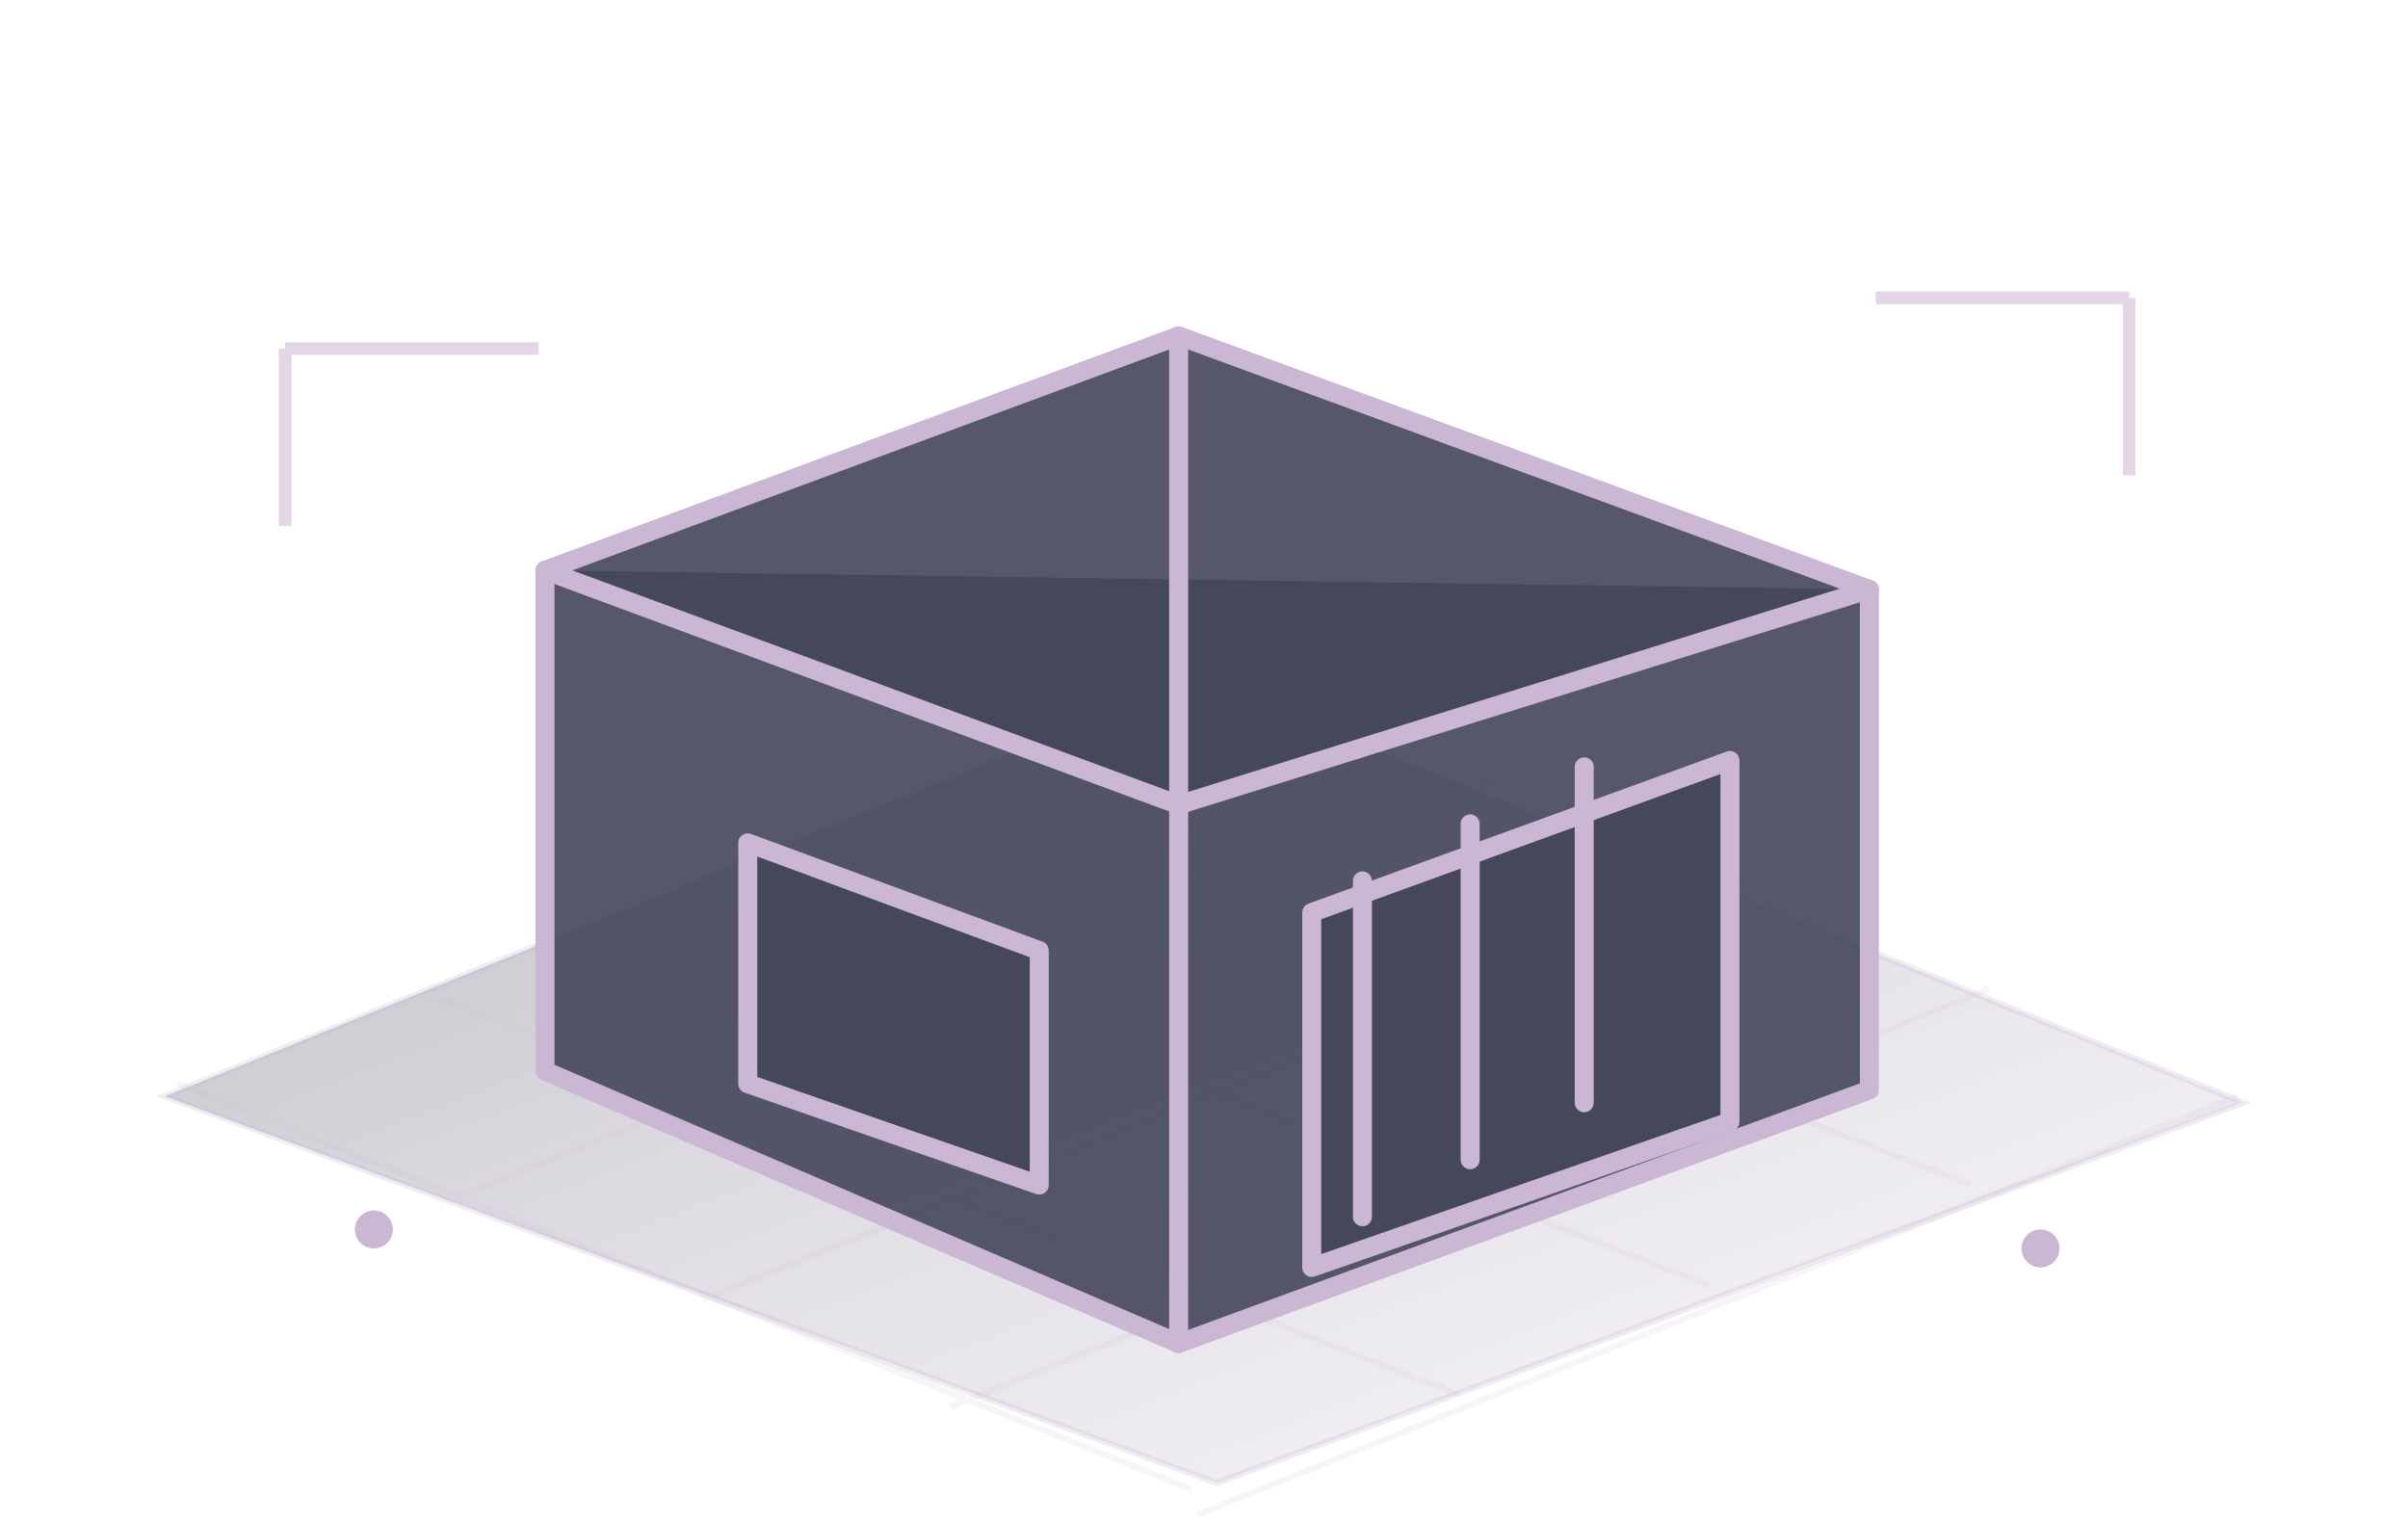
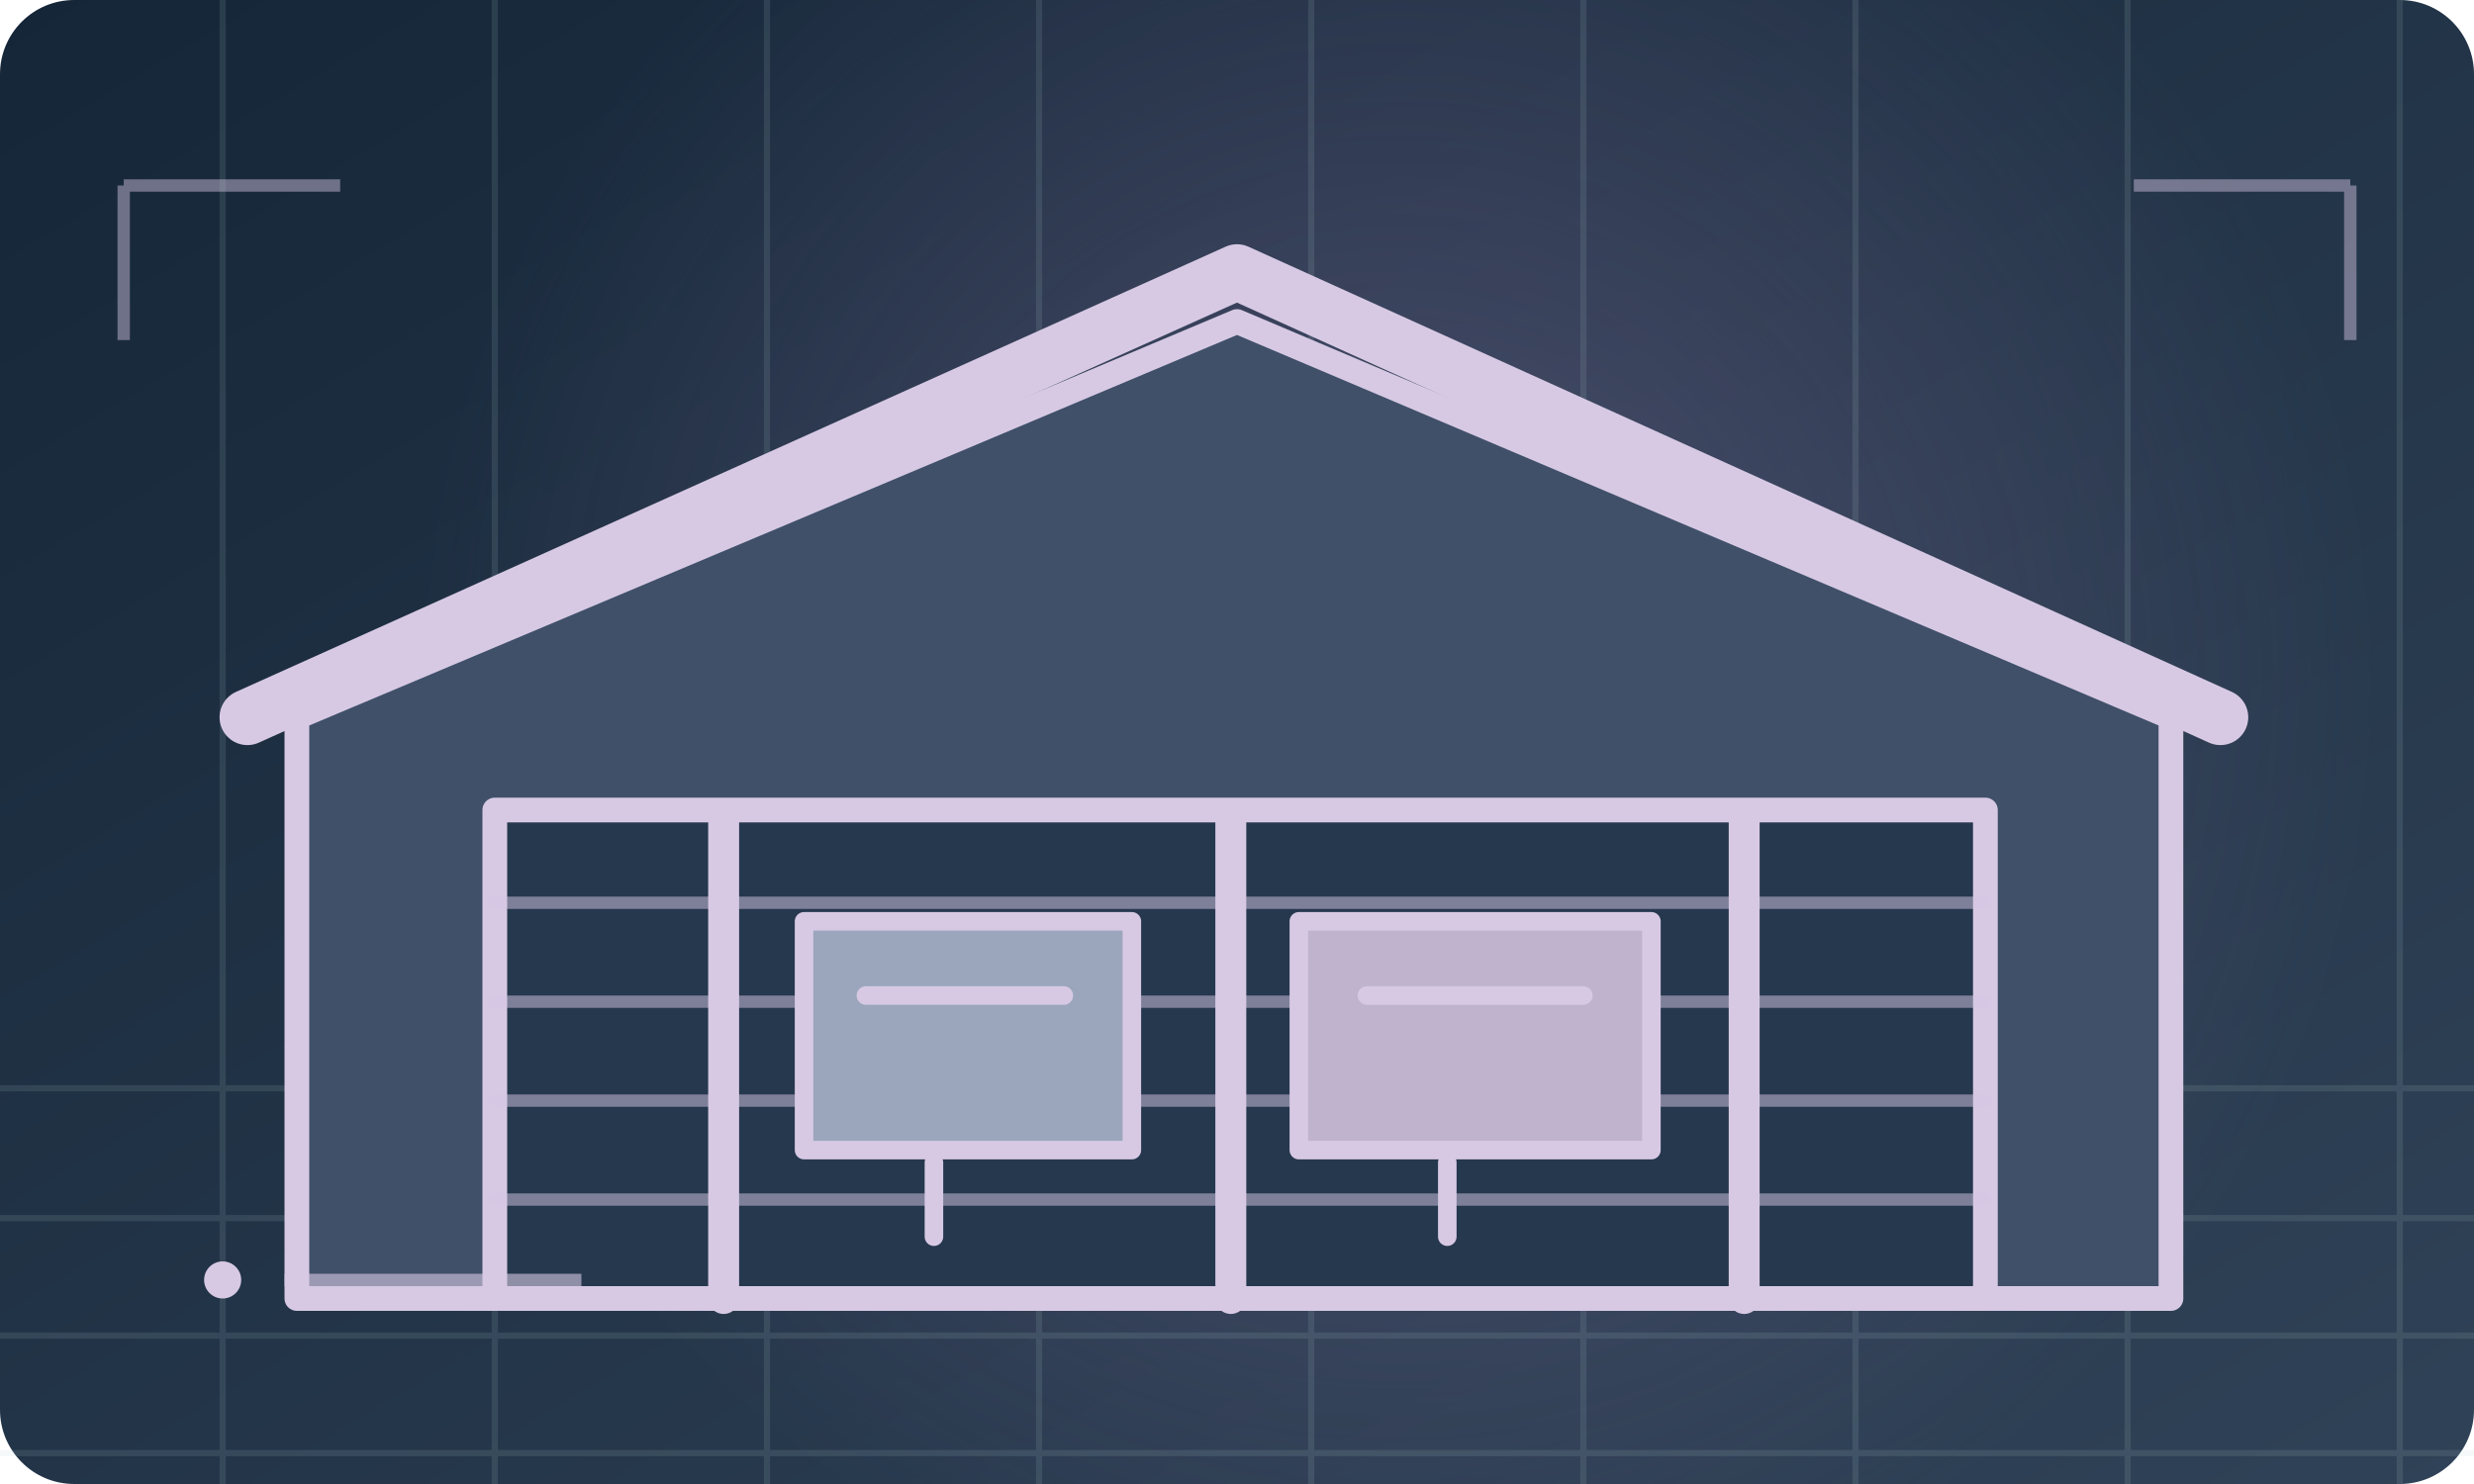
- <svg xmlns="http://www.w3.org/2000/svg" viewBox="0 0 380 240" role="img" aria-label="Illustrative architectural artwork">
+ <svg xmlns="http://www.w3.org/2000/svg" viewBox="0 0 400 240">
  <defs>
-     <linearGradient id="plate" x1="0" y1="0" x2="1" y2="1">
-       <stop stop-color="#44465a" stop-opacity=".38" />
-       <stop offset="1" stop-color="#cbb6d4" stop-opacity=".12" />
+     <linearGradient id="sky" x1="0" x2="1" y1="0" y2="1">
+       <stop stop-color="#152638" />
+       <stop offset="1" stop-color="#304257" />
    </linearGradient>
+     <radialGradient id="light">
+       <stop stop-color="#9f86b8" stop-opacity=".34" />
+       <stop offset="1" stop-color="#9f86b8" stop-opacity="0" />
+     </radialGradient>
  </defs>
-   <path d="M26 173 189 107 354 174 192 234Z" fill="url(#plate)" stroke="#cbb6d4" stroke-opacity=".25" />
-   <path d="M28 171 188 235M68 157 230 220M109 140 270 203M150 124 311 187M353 173 189 239M314 156 150 222M275 139 111 205M236 123 72 189" stroke="#cbb6d4" stroke-opacity=".13" fill="none" />
-   <g stroke="#cbb6d4" stroke-width="3" stroke-linejoin="round" stroke-linecap="round" fill="#44465a" fill-opacity=".9">
-     <path d="M86 169V90l100-37 109 40v79l-109 40z" />
-     <path d="M186 53v159M86 90l100 37 109-34M118 133l46 17v37l-46-16zm89 11 66-24v57l-66 23z" />
-     <path d="M215 139v53m17-62v53m18-62v53" />
+   <rect width="400" height="240" rx="12" fill="url(#sky)" />
+   <circle cx="226" cy="110" r="160" fill="url(#light)" />
+   <g stroke="#b6d6d1" stroke-opacity=".13" stroke-width="1">
+     <path d="M0 197h400M0 216h400M0 235h400M0 176h400M36 0v240M80 0v240M124 0v240M168 0v240M212 0v240M256 0v240M300 0v240M344 0v240M388 0v240" />
  </g>
-   <path d="M45 55h40m-40 0v28M336 47h-40m40 0v28" fill="none" stroke="#cbb6d4" stroke-opacity=".56" stroke-width="2" />
-   <circle cx="322" cy="197" r="3" fill="#cbb6d4" />
-   <circle cx="59" cy="194" r="3" fill="#cbb6d4" />
+   <g stroke="#d7c9e4" stroke-linecap="round" stroke-linejoin="round">
+     <path d="M48 116 200 52l151 64v94H48z" fill="#405069" stroke-width="4" />
+     <path d="M40 116 200 44l159 72" fill="none" stroke-width="9" />
+     <rect x="80" y="131" width="241" height="79" fill="#26384e" stroke-width="4" />
+     <path d="M80 146h241m-241 16h241m-241 16h241m-241 16h241" stroke-opacity=".5" stroke-width="2" />
+     <path d="M117 132v78m82-78v78m83-78v78" stroke-width="5" fill="none" />
+     <rect x="130" y="149" width="53" height="37" fill="#9ba6bd" stroke-width="3" />
+     <rect x="210" y="149" width="57" height="37" fill="#c0b3cd" stroke-width="3" />
+     <path d="M140 161h32m49 0h35m-105 27v12m83-12v12" fill="none" stroke-width="3" />
+     <path d="M60 210h281" fill="none" stroke-width="4" />
+   </g>
+   <path d="M20 30h35m-35 0v25m360-25h-35m35 0v25" fill="none" stroke="#d7c9e4" stroke-opacity=".45" stroke-width="2" />
+   <circle cx="36" cy="207" r="3" fill="#d7c9e4" />
+   <path d="M46 207h48" stroke="#d7c9e4" stroke-opacity=".6" stroke-width="2" />
</svg>
